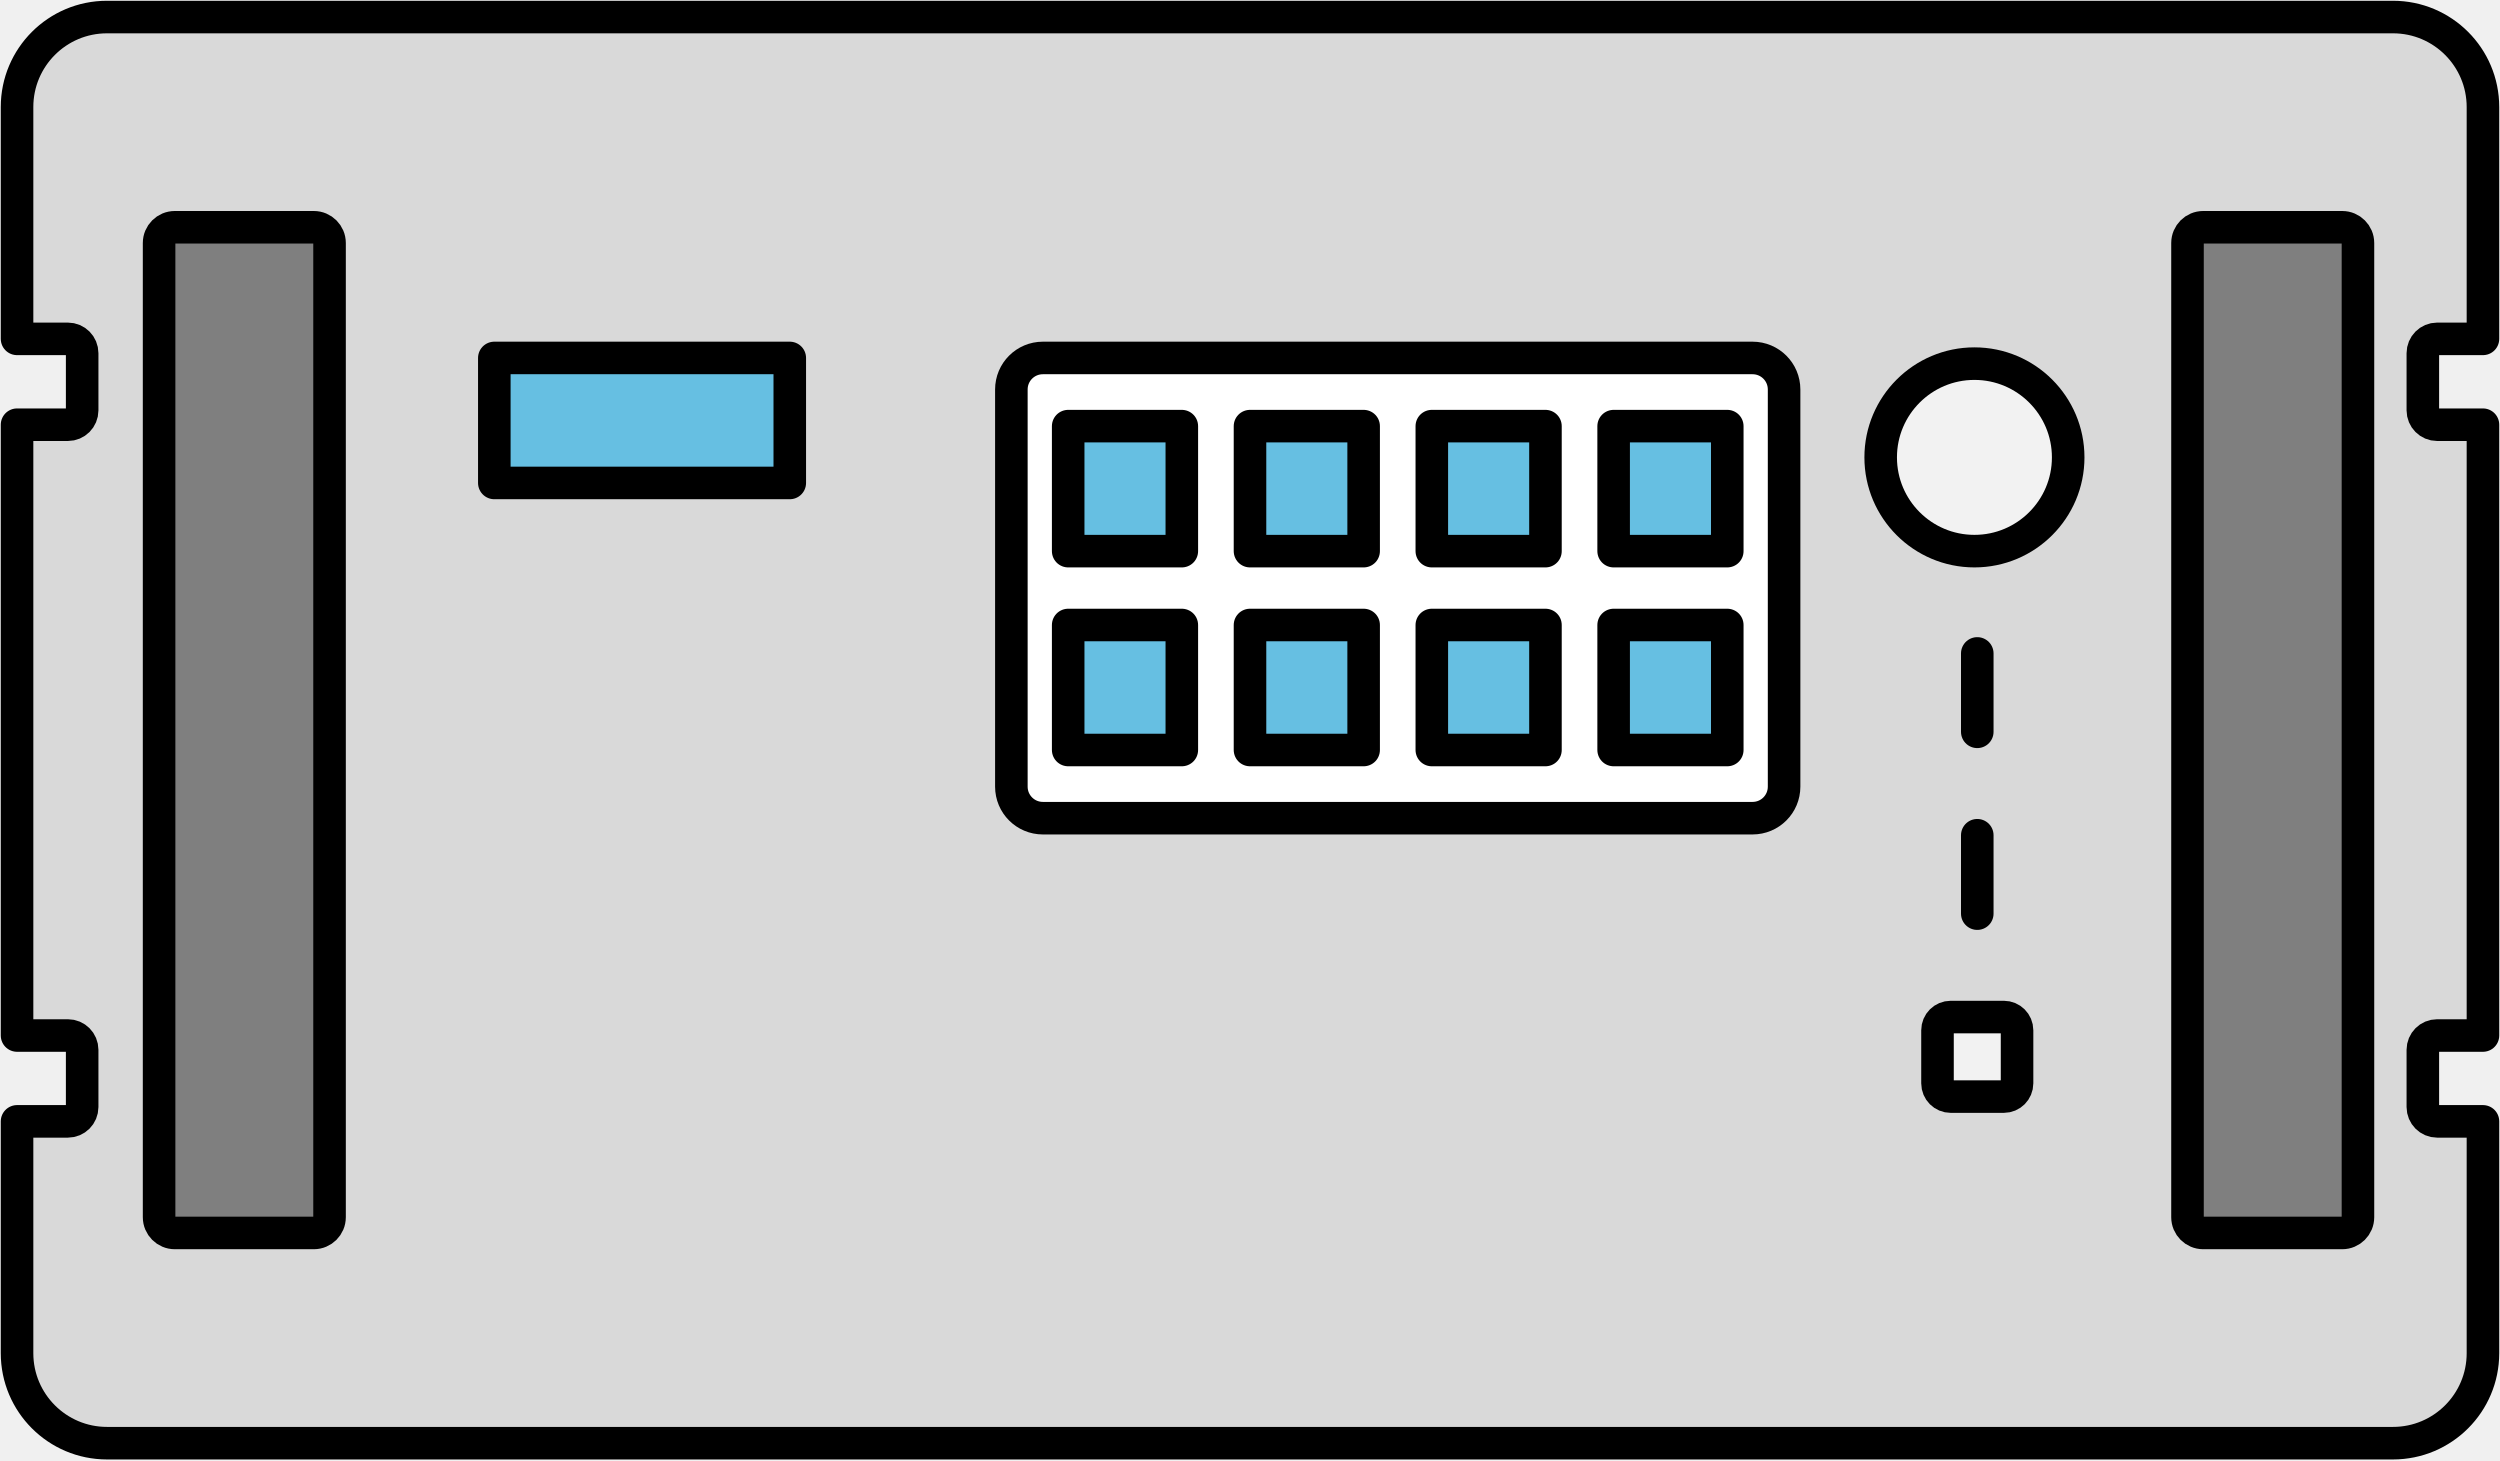
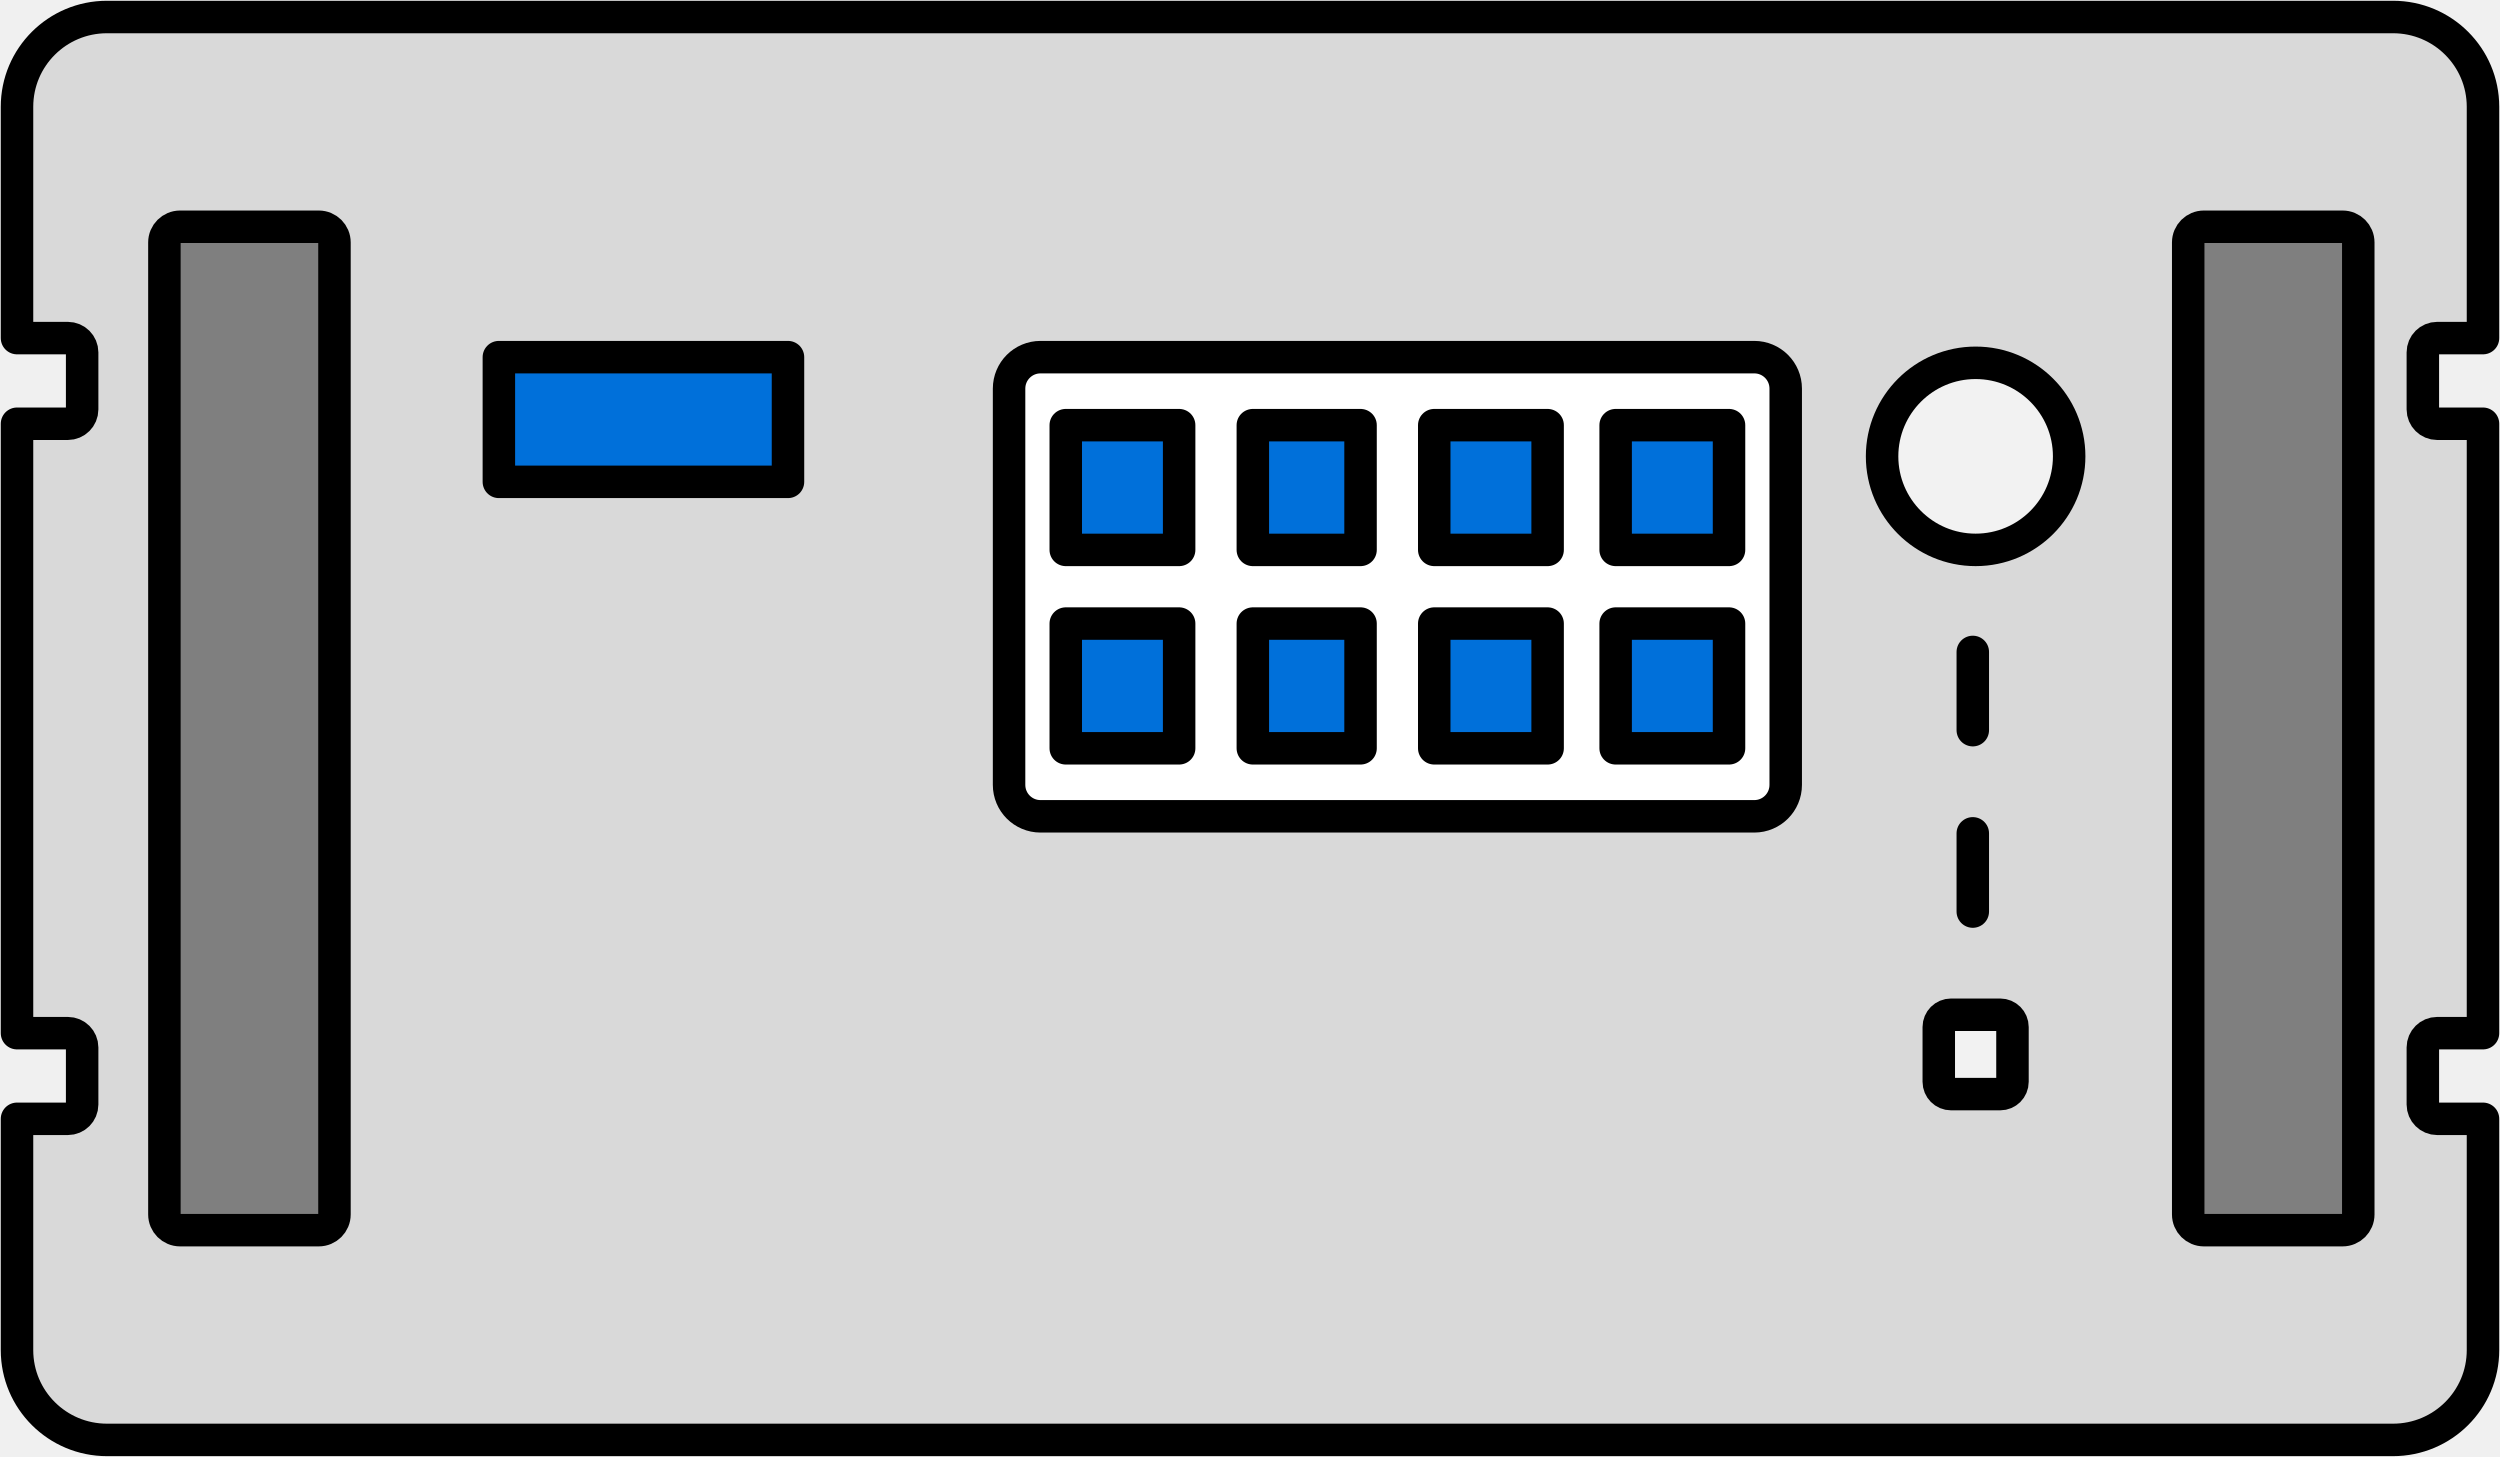
- <svg xmlns="http://www.w3.org/2000/svg" width="440" height="257" xml:space="preserve" overflow="hidden">
-   <g transform="translate(-1503 -1004)">
-     <path d="M1521.83 1007 1924.17 1007C1932.91 1007 1940 1014.09 1940 1022.84L1940 1063.64 1931.93 1063.64C1930.54 1063.64 1929.42 1064.77 1929.42 1066.16L1929.42 1076.23C1929.42 1077.62 1930.54 1078.75 1931.93 1078.75L1940 1078.75 1940 1186.25 1931.93 1186.25C1930.54 1186.25 1929.42 1187.38 1929.42 1188.77L1929.42 1198.84C1929.42 1200.23 1930.54 1201.36 1931.93 1201.36L1940 1201.36 1940 1242.16C1940 1250.91 1932.91 1258 1924.17 1258L1521.83 1258C1513.09 1258 1506 1250.91 1506 1242.16L1506 1201.36 1514.95 1201.36C1516.34 1201.36 1517.46 1200.23 1517.46 1198.84L1517.46 1188.77C1517.46 1187.38 1516.34 1186.25 1514.95 1186.25L1506 1186.25 1506 1078.75 1514.95 1078.75C1516.34 1078.75 1517.46 1077.62 1517.46 1076.23L1517.46 1066.16C1517.46 1064.77 1516.34 1063.64 1514.95 1063.64L1506 1063.64 1506 1022.84C1506 1014.09 1513.09 1007 1521.83 1007Z" stroke="#000000" stroke-width="5.729" stroke-linecap="round" stroke-linejoin="round" stroke-miterlimit="10" fill="#D9D9D9" fill-rule="evenodd" />
-     <path d="M1531 1046.77C1531 1045.24 1532.24 1044 1533.77 1044L1558.23 1044C1559.76 1044 1561 1045.24 1561 1046.77L1561 1218.23C1561 1219.76 1559.76 1221 1558.23 1221L1533.77 1221C1532.24 1221 1531 1219.76 1531 1218.23Z" stroke="#000000" stroke-width="5.729" stroke-miterlimit="8" fill="#7F7F7F" fill-rule="evenodd" />
-     <path d="M1888 1046.77C1888 1045.24 1889.24 1044 1890.77 1044L1915.23 1044C1916.76 1044 1918 1045.24 1918 1046.77L1918 1218.23C1918 1219.76 1916.76 1221 1915.23 1221L1890.77 1221C1889.24 1221 1888 1219.76 1888 1218.23Z" stroke="#000000" stroke-width="5.729" stroke-miterlimit="8" fill="#7F7F7F" fill-rule="evenodd" />
-     <path d="M1681 1072.55C1681 1069.48 1683.48 1067 1686.55 1067L1811.45 1067C1814.52 1067 1817 1069.48 1817 1072.55L1817 1142.45C1817 1145.52 1814.52 1148 1811.45 1148L1686.55 1148C1683.48 1148 1681 1145.52 1681 1142.45Z" stroke="#000000" stroke-width="5.729" stroke-miterlimit="8" fill="#FFFFFF" fill-rule="evenodd" />
-     <rect x="1691" y="1079" width="20" height="22" stroke="#000000" stroke-width="5.729" stroke-linecap="round" stroke-linejoin="round" stroke-miterlimit="10" fill="#66BFE2" />
-     <rect x="1723" y="1079" width="20" height="22" stroke="#000000" stroke-width="5.729" stroke-linecap="round" stroke-linejoin="round" stroke-miterlimit="10" fill="#66BFE2" />
-     <rect x="1755" y="1079" width="20" height="22" stroke="#000000" stroke-width="5.729" stroke-linecap="round" stroke-linejoin="round" stroke-miterlimit="10" fill="#66BFE2" />
-     <rect x="1787" y="1079" width="20" height="22" stroke="#000000" stroke-width="5.729" stroke-linecap="round" stroke-linejoin="round" stroke-miterlimit="10" fill="#66BFE2" />
-     <rect x="1691" y="1114" width="20" height="22" stroke="#000000" stroke-width="5.729" stroke-linecap="round" stroke-linejoin="round" stroke-miterlimit="10" fill="#66BFE2" />
-     <rect x="1723" y="1114" width="20" height="22" stroke="#000000" stroke-width="5.729" stroke-linecap="round" stroke-linejoin="round" stroke-miterlimit="10" fill="#66BFE2" />
-     <rect x="1755" y="1114" width="20" height="22" stroke="#000000" stroke-width="5.729" stroke-linecap="round" stroke-linejoin="round" stroke-miterlimit="10" fill="#66BFE2" />
-     <rect x="1787" y="1114" width="20" height="22" stroke="#000000" stroke-width="5.729" stroke-linecap="round" stroke-linejoin="round" stroke-miterlimit="10" fill="#66BFE2" />
-     <path d="M1834 1084.5C1834 1075.39 1841.39 1068 1850.5 1068 1859.61 1068 1867 1075.39 1867 1084.5 1867 1093.61 1859.61 1101 1850.5 1101 1841.39 1101 1834 1093.61 1834 1084.5Z" stroke="#000000" stroke-width="5.729" stroke-miterlimit="8" fill="#F2F2F2" fill-rule="evenodd" />
-     <path d="M0 0 0 13.798" stroke="#000000" stroke-width="5.729" stroke-linecap="round" stroke-miterlimit="8" fill="none" fill-rule="evenodd" transform="matrix(1 0 0 -1 1851 1132.8)" />
-     <path d="M0 0 0 13.798" stroke="#000000" stroke-width="5.729" stroke-linecap="round" stroke-miterlimit="8" fill="none" fill-rule="evenodd" transform="matrix(1 0 0 -1 1851 1164.8)" />
-     <path d="M1844 1185.33C1844 1184.04 1845.04 1183 1846.33 1183L1855.67 1183C1856.96 1183 1858 1184.04 1858 1185.33L1858 1194.67C1858 1195.96 1856.96 1197 1855.67 1197L1846.33 1197C1845.04 1197 1844 1195.96 1844 1194.67Z" stroke="#000000" stroke-width="5.729" stroke-miterlimit="8" fill="#F2F2F2" fill-rule="evenodd" />
-     <rect x="1590" y="1067" width="52" height="22" stroke="#000000" stroke-width="5.729" stroke-linecap="round" stroke-linejoin="round" stroke-miterlimit="10" fill="#66BFE2" />
+ <svg xmlns="http://www.w3.org/2000/svg" width="441" height="257" xml:space="preserve" overflow="hidden">
+   <g transform="translate(-1835 -1004)">
+     <path d="M1853.87 1007 2257.13 1007C2265.9 1007 2273 1014.09 2273 1022.84L2273 1063.64 2264.91 1063.64C2263.52 1063.64 2262.39 1064.77 2262.39 1066.16L2262.39 1076.23C2262.39 1077.62 2263.52 1078.75 2264.91 1078.75L2273 1078.75 2273 1186.25 2264.91 1186.25C2263.52 1186.25 2262.39 1187.38 2262.39 1188.77L2262.39 1198.84C2262.39 1200.23 2263.52 1201.36 2264.91 1201.36L2273 1201.36 2273 1242.16C2273 1250.91 2265.9 1258 2257.13 1258L1853.87 1258C1845.1 1258 1838 1250.91 1838 1242.16L1838 1201.36 1846.97 1201.36C1848.36 1201.36 1849.49 1200.23 1849.49 1198.84L1849.49 1188.77C1849.49 1187.38 1848.36 1186.25 1846.97 1186.25L1838 1186.25 1838 1078.75 1846.97 1078.75C1848.36 1078.75 1849.49 1077.62 1849.49 1076.23L1849.49 1066.16C1849.49 1064.77 1848.36 1063.64 1846.97 1063.64L1838 1063.64 1838 1022.84C1838 1014.09 1845.1 1007 1853.87 1007Z" stroke="#000000" stroke-width="5.729" stroke-linecap="round" stroke-linejoin="round" stroke-miterlimit="10" fill="#D9D9D9" fill-rule="evenodd" />
+     <path d="M1864 1046.77C1864 1045.24 1865.24 1044 1866.77 1044L1891.23 1044C1892.76 1044 1894 1045.24 1894 1046.77L1894 1218.23C1894 1219.76 1892.76 1221 1891.23 1221L1866.77 1221C1865.24 1221 1864 1219.76 1864 1218.23Z" stroke="#000000" stroke-width="5.729" stroke-miterlimit="8" fill="#7F7F7F" fill-rule="evenodd" />
+     <path d="M2221 1046.77C2221 1045.24 2222.24 1044 2223.77 1044L2248.23 1044C2249.76 1044 2251 1045.24 2251 1046.77L2251 1218.23C2251 1219.76 2249.76 1221 2248.23 1221L2223.77 1221C2222.24 1221 2221 1219.76 2221 1218.23Z" stroke="#000000" stroke-width="5.729" stroke-miterlimit="8" fill="#7F7F7F" fill-rule="evenodd" />
+     <path d="M2013 1072.55C2013 1069.48 2015.48 1067 2018.55 1067L2144.45 1067C2147.52 1067 2150 1069.48 2150 1072.55L2150 1142.45C2150 1145.52 2147.52 1148 2144.45 1148L2018.55 1148C2015.48 1148 2013 1145.52 2013 1142.45Z" stroke="#000000" stroke-width="5.729" stroke-miterlimit="8" fill="#FFFFFF" fill-rule="evenodd" />
+     <rect x="2023" y="1079" width="20" height="22" stroke="#000000" stroke-width="5.729" stroke-linecap="round" stroke-linejoin="round" stroke-miterlimit="10" fill="#0070DA" />
+     <rect x="2056" y="1079" width="19" height="22" stroke="#000000" stroke-width="5.729" stroke-linecap="round" stroke-linejoin="round" stroke-miterlimit="10" fill="#0070DA" />
+     <rect x="2088" y="1079" width="20" height="22" stroke="#000000" stroke-width="5.729" stroke-linecap="round" stroke-linejoin="round" stroke-miterlimit="10" fill="#0070DA" />
+     <rect x="2120" y="1079" width="20" height="22" stroke="#000000" stroke-width="5.729" stroke-linecap="round" stroke-linejoin="round" stroke-miterlimit="10" fill="#0070DA" />
+     <rect x="2023" y="1114" width="20" height="22" stroke="#000000" stroke-width="5.729" stroke-linecap="round" stroke-linejoin="round" stroke-miterlimit="10" fill="#0070DA" />
+     <rect x="2056" y="1114" width="19" height="22" stroke="#000000" stroke-width="5.729" stroke-linecap="round" stroke-linejoin="round" stroke-miterlimit="10" fill="#0070DA" />
+     <rect x="2088" y="1114" width="20" height="22" stroke="#000000" stroke-width="5.729" stroke-linecap="round" stroke-linejoin="round" stroke-miterlimit="10" fill="#0070DA" />
+     <rect x="2120" y="1114" width="20" height="22" stroke="#000000" stroke-width="5.729" stroke-linecap="round" stroke-linejoin="round" stroke-miterlimit="10" fill="#0070DA" />
+     <path d="M2167 1084.5C2167 1075.39 2174.39 1068 2183.5 1068 2192.61 1068 2200 1075.39 2200 1084.5 2200 1093.61 2192.61 1101 2183.5 1101 2174.39 1101 2167 1093.61 2167 1084.5Z" stroke="#000000" stroke-width="5.729" stroke-miterlimit="8" fill="#F2F2F2" fill-rule="evenodd" />
+     <path d="M0 0 0 13.798" stroke="#000000" stroke-width="5.729" stroke-linecap="round" stroke-miterlimit="8" fill="none" fill-rule="evenodd" transform="matrix(1 0 0 -1 2183 1132.8)" />
+     <path d="M0 0 0 13.798" stroke="#000000" stroke-width="5.729" stroke-linecap="round" stroke-miterlimit="8" fill="none" fill-rule="evenodd" transform="matrix(1 0 0 -1 2183 1164.8)" />
+     <path d="M2177 1185.17C2177 1183.97 2177.97 1183 2179.17 1183L2187.83 1183C2189.03 1183 2190 1183.97 2190 1185.17L2190 1194.83C2190 1196.03 2189.03 1197 2187.83 1197L2179.17 1197C2177.97 1197 2177 1196.03 2177 1194.83Z" stroke="#000000" stroke-width="5.729" stroke-miterlimit="8" fill="#F2F2F2" fill-rule="evenodd" />
+     <rect x="1923" y="1067" width="51" height="22" stroke="#000000" stroke-width="5.729" stroke-linecap="round" stroke-linejoin="round" stroke-miterlimit="10" fill="#0070DA" />
  </g>
</svg>
